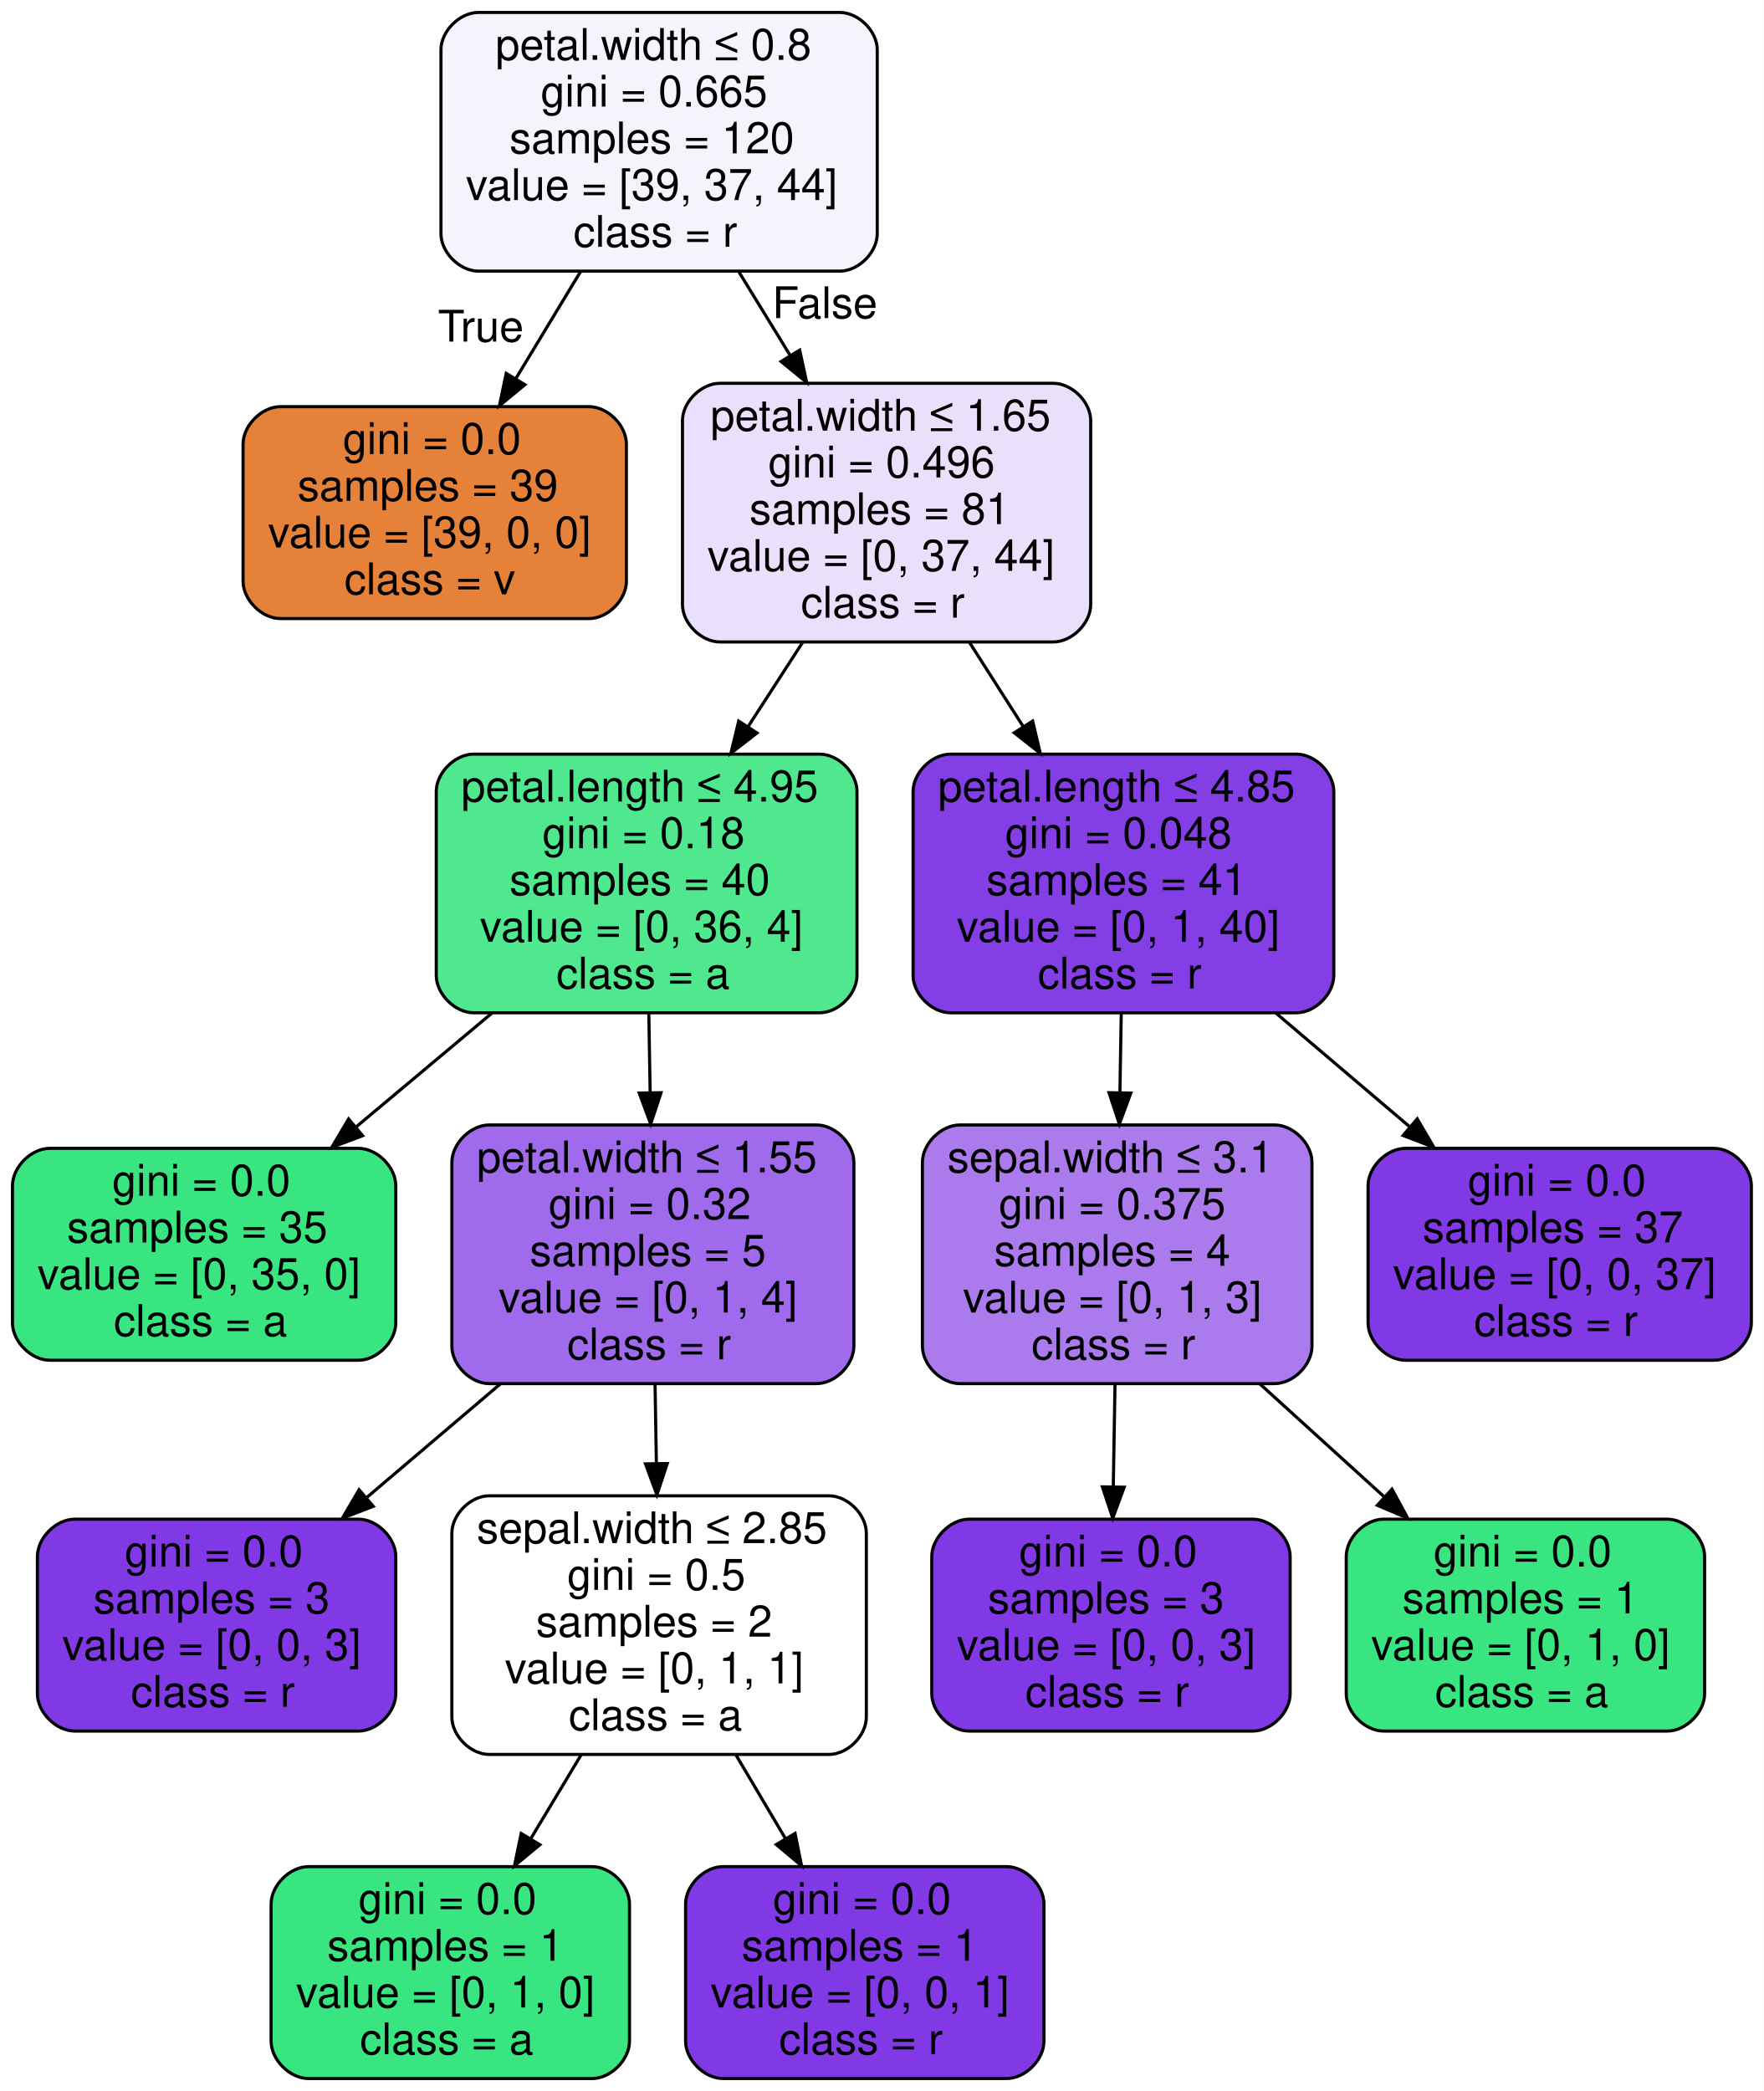
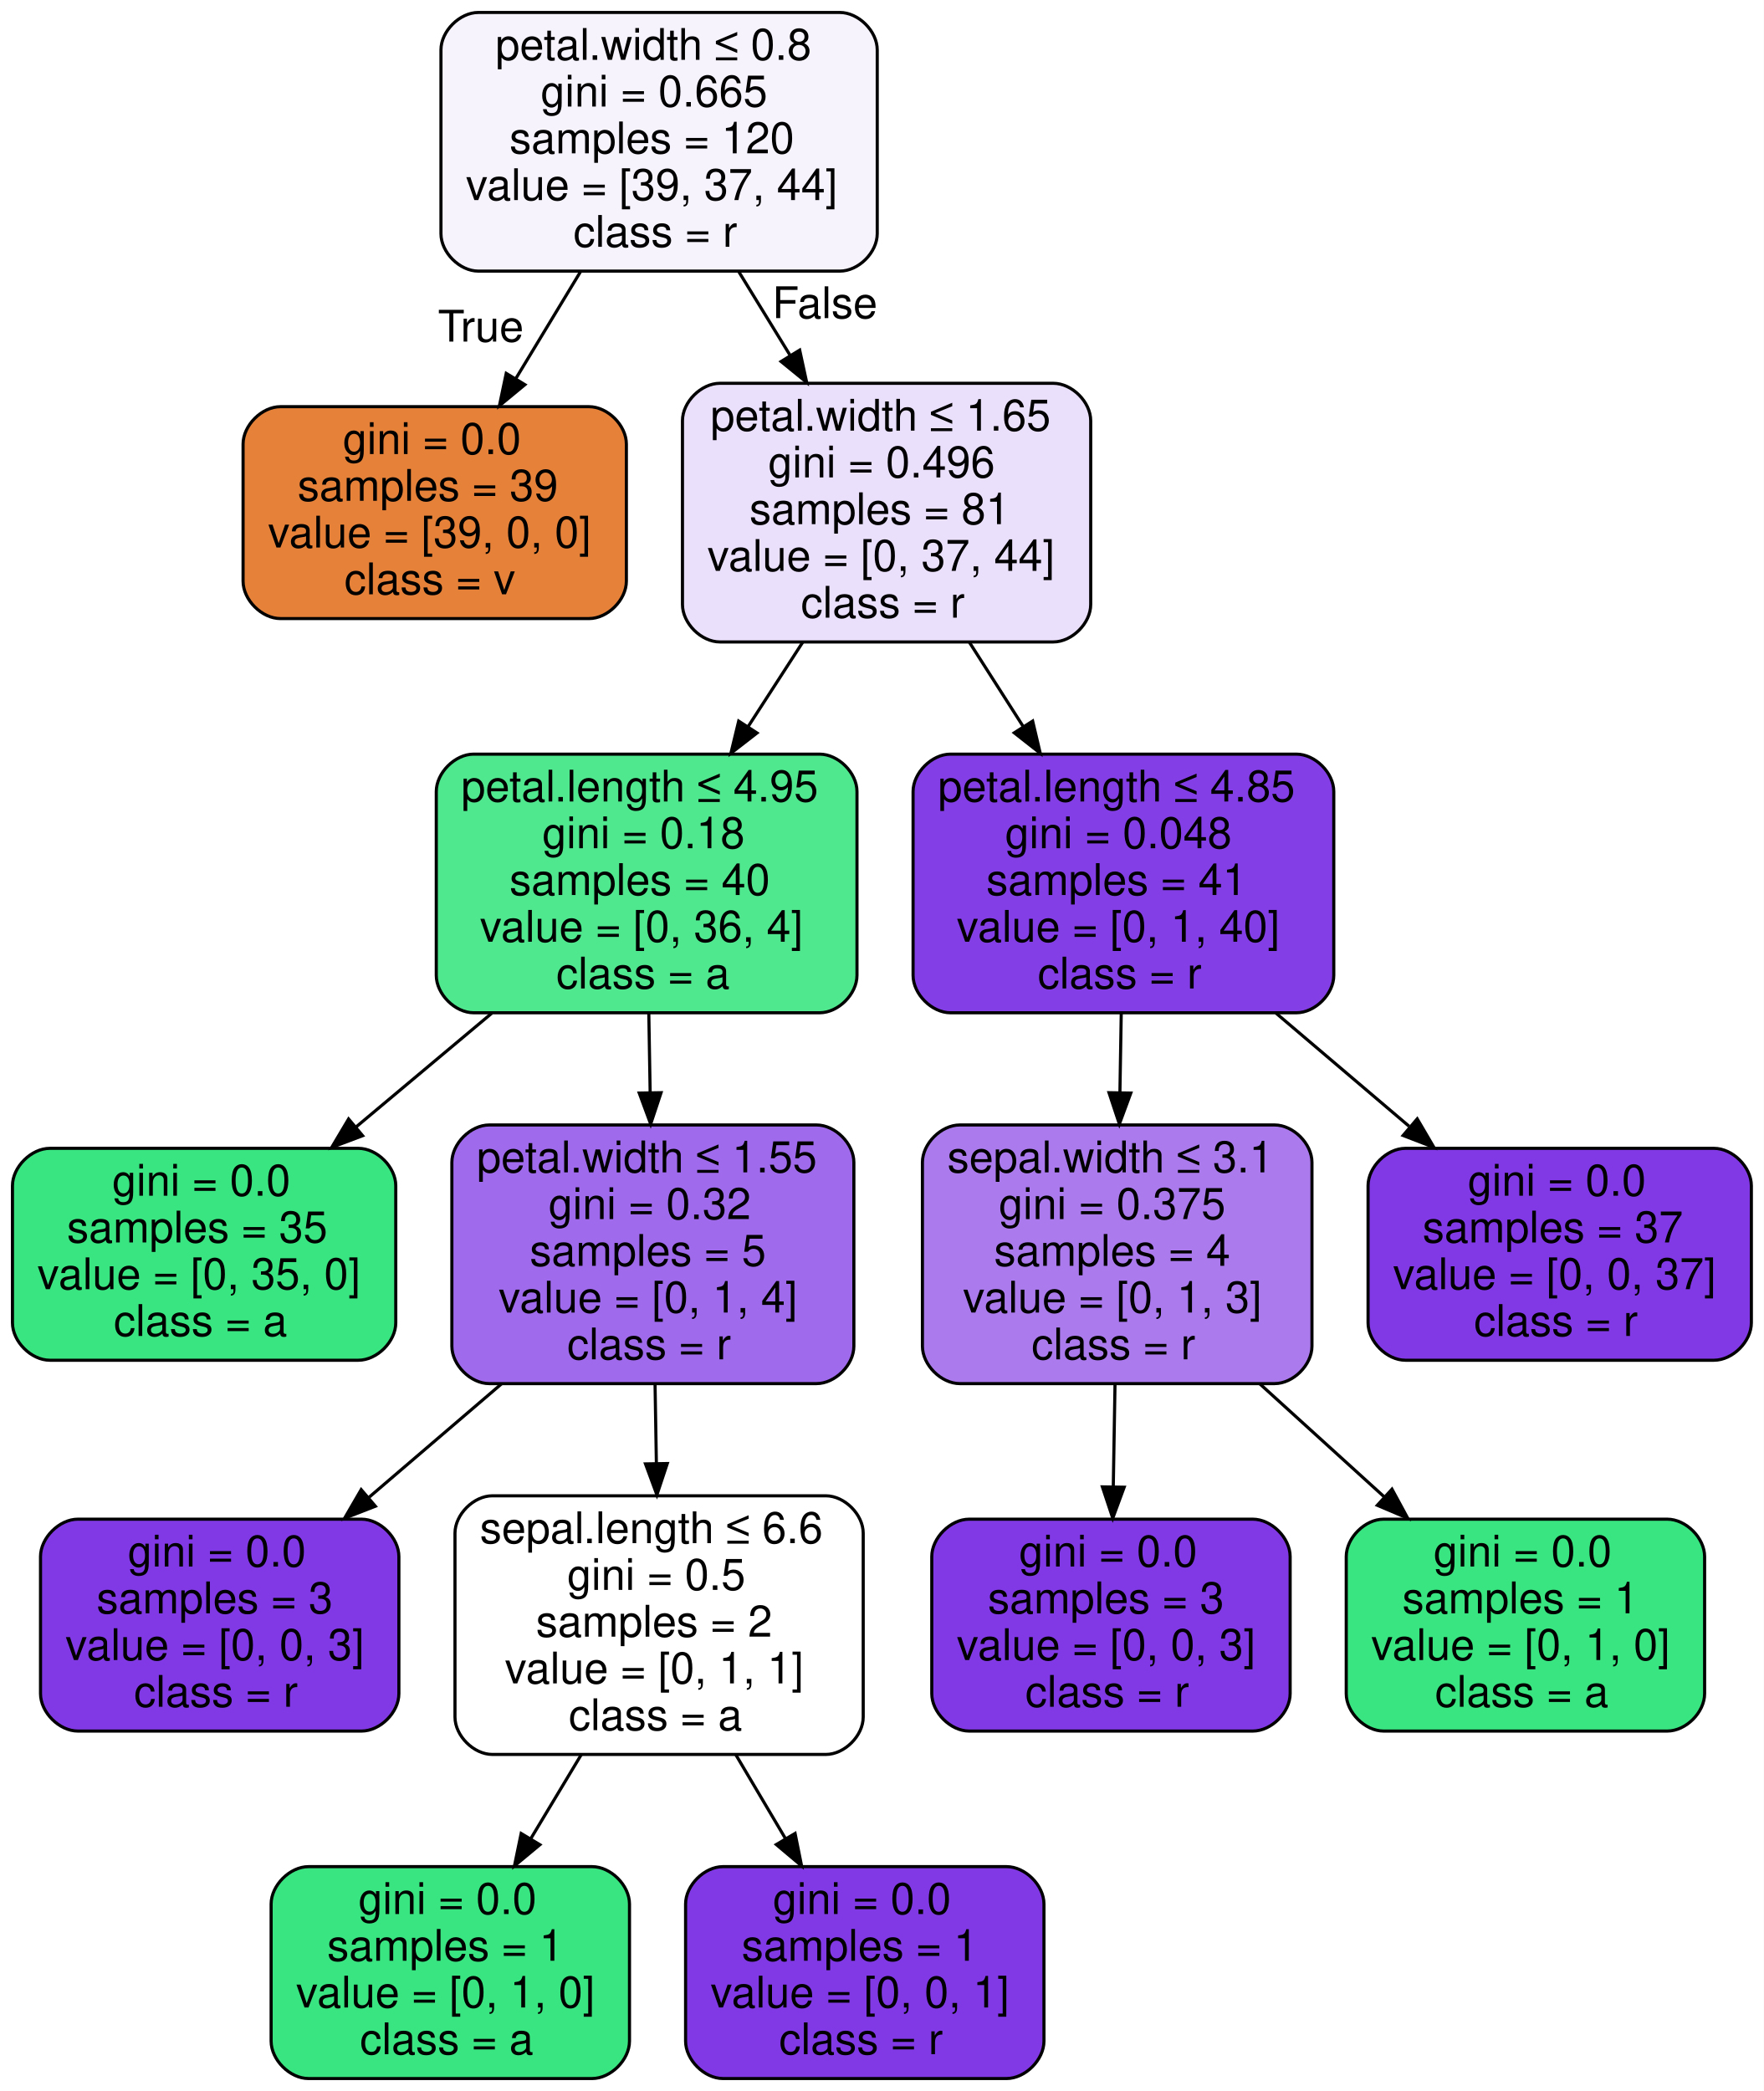
<svg xmlns="http://www.w3.org/2000/svg" width="566pt" height="671pt" viewBox="0.00 0.00 566.00 671.00">
  <g id="graph0" class="graph" transform="scale(1 1) rotate(0) translate(4 667)">
    <polygon fill="#ffffff" stroke="transparent" points="-4,4 -4,-667 562,-667 562,4 -4,4" />
    <g id="node1" class="node">
      <path fill="#f7f3fd" stroke="#000000" d="M265.5,-663C265.5,-663 149.5,-663 149.5,-663 143.5,-663 137.5,-657 137.5,-651 137.5,-651 137.5,-592 137.5,-592 137.5,-586 143.5,-580 149.5,-580 149.5,-580 265.5,-580 265.5,-580 271.5,-580 277.5,-586 277.5,-592 277.5,-592 277.5,-651 277.5,-651 277.5,-657 271.5,-663 265.5,-663" />
      <text text-anchor="start" x="155" y="-647.8" font-family="Helvetica,sans-Serif" font-size="14.00" fill="#000000">petal.width ≤ 0.8</text>
      <text text-anchor="start" x="169.5" y="-632.8" font-family="Helvetica,sans-Serif" font-size="14.00" fill="#000000">gini = 0.665</text>
      <text text-anchor="start" x="159.5" y="-617.8" font-family="Helvetica,sans-Serif" font-size="14.00" fill="#000000">samples = 120</text>
      <text text-anchor="start" x="145.5" y="-602.8" font-family="Helvetica,sans-Serif" font-size="14.00" fill="#000000">value = [39, 37, 44]</text>
      <text text-anchor="start" x="180" y="-587.8" font-family="Helvetica,sans-Serif" font-size="14.00" fill="#000000">class = r</text>
    </g>
    <g id="node2" class="node">
      <path fill="#e58139" stroke="#000000" d="M185,-536.5C185,-536.5 86,-536.5 86,-536.5 80,-536.5 74,-530.5 74,-524.5 74,-524.5 74,-480.5 74,-480.5 74,-474.5 80,-468.5 86,-468.5 86,-468.5 185,-468.5 185,-468.5 191,-468.5 197,-474.5 197,-480.5 197,-480.5 197,-524.5 197,-524.5 197,-530.5 191,-536.5 185,-536.5" />
      <text text-anchor="start" x="106" y="-521.3" font-family="Helvetica,sans-Serif" font-size="14.00" fill="#000000">gini = 0.0</text>
      <text text-anchor="start" x="91.5" y="-506.3" font-family="Helvetica,sans-Serif" font-size="14.00" fill="#000000">samples = 39</text>
      <text text-anchor="start" x="82" y="-491.3" font-family="Helvetica,sans-Serif" font-size="14.00" fill="#000000">value = [39, 0, 0]</text>
      <text text-anchor="start" x="106.5" y="-476.3" font-family="Helvetica,sans-Serif" font-size="14.00" fill="#000000">class = v</text>
    </g>
    <g id="edge1" class="edge">
      <path fill="none" stroke="#000000" d="M182.318,-579.88C175.598,-568.774 168.324,-556.751 161.559,-545.569" />
      <polygon fill="#000000" stroke="#000000" points="164.433,-543.559 156.262,-536.815 158.444,-547.183 164.433,-543.559" />
      <text text-anchor="middle" x="150.288" y="-557.391" font-family="Helvetica,sans-Serif" font-size="14.00" fill="#000000">True</text>
    </g>
    <g id="node3" class="node">
      <path fill="#ebe0fb" stroke="#000000" d="M334,-544C334,-544 227,-544 227,-544 221,-544 215,-538 215,-532 215,-532 215,-473 215,-473 215,-467 221,-461 227,-461 227,-461 334,-461 334,-461 340,-461 346,-467 346,-473 346,-473 346,-532 346,-532 346,-538 340,-544 334,-544" />
      <text text-anchor="start" x="224" y="-528.8" font-family="Helvetica,sans-Serif" font-size="14.00" fill="#000000">petal.width ≤ 1.65</text>
      <text text-anchor="start" x="242.5" y="-513.8" font-family="Helvetica,sans-Serif" font-size="14.00" fill="#000000">gini = 0.496</text>
      <text text-anchor="start" x="236.5" y="-498.8" font-family="Helvetica,sans-Serif" font-size="14.00" fill="#000000">samples = 81</text>
      <text text-anchor="start" x="223" y="-483.8" font-family="Helvetica,sans-Serif" font-size="14.00" fill="#000000">value = [0, 37, 44]</text>
      <text text-anchor="start" x="253" y="-468.8" font-family="Helvetica,sans-Serif" font-size="14.00" fill="#000000">class = r</text>
    </g>
    <g id="edge2" class="edge">
      <path fill="none" stroke="#000000" d="M233.032,-579.88C238.391,-571.143 244.098,-561.84 249.628,-552.825" />
      <polygon fill="#000000" stroke="#000000" points="252.613,-554.652 254.859,-544.298 246.647,-550.992 252.613,-554.652" />
      <text text-anchor="middle" x="260.684" y="-564.91" font-family="Helvetica,sans-Serif" font-size="14.00" fill="#000000">False</text>
    </g>
    <g id="node4" class="node">
      <path fill="#4fe88f" stroke="#000000" d="M259,-425C259,-425 148,-425 148,-425 142,-425 136,-419 136,-413 136,-413 136,-354 136,-354 136,-348 142,-342 148,-342 148,-342 259,-342 259,-342 265,-342 271,-348 271,-354 271,-354 271,-413 271,-413 271,-419 265,-425 259,-425" />
      <text text-anchor="start" x="144" y="-409.8" font-family="Helvetica,sans-Serif" font-size="14.00" fill="#000000">petal.length ≤ 4.95</text>
      <text text-anchor="start" x="170" y="-394.8" font-family="Helvetica,sans-Serif" font-size="14.00" fill="#000000">gini = 0.18</text>
      <text text-anchor="start" x="159.5" y="-379.8" font-family="Helvetica,sans-Serif" font-size="14.00" fill="#000000">samples = 40</text>
      <text text-anchor="start" x="150" y="-364.8" font-family="Helvetica,sans-Serif" font-size="14.00" fill="#000000">value = [0, 36, 4]</text>
      <text text-anchor="start" x="174.5" y="-349.8" font-family="Helvetica,sans-Serif" font-size="14.00" fill="#000000">class = a</text>
    </g>
    <g id="edge3" class="edge">
      <path fill="none" stroke="#000000" d="M253.569,-460.88C247.916,-452.143 241.897,-442.84 236.063,-433.825" />
      <polygon fill="#000000" stroke="#000000" points="238.917,-431.792 230.546,-425.298 233.04,-435.595 238.917,-431.792" />
    </g>
    <g id="node11" class="node">
      <path fill="#843ee6" stroke="#000000" d="M412,-425C412,-425 301,-425 301,-425 295,-425 289,-419 289,-413 289,-413 289,-354 289,-354 289,-348 295,-342 301,-342 301,-342 412,-342 412,-342 418,-342 424,-348 424,-354 424,-354 424,-413 424,-413 424,-419 418,-425 412,-425" />
      <text text-anchor="start" x="297" y="-409.8" font-family="Helvetica,sans-Serif" font-size="14.00" fill="#000000">petal.length ≤ 4.85</text>
      <text text-anchor="start" x="318.5" y="-394.8" font-family="Helvetica,sans-Serif" font-size="14.00" fill="#000000">gini = 0.048</text>
      <text text-anchor="start" x="312.5" y="-379.8" font-family="Helvetica,sans-Serif" font-size="14.00" fill="#000000">samples = 41</text>
      <text text-anchor="start" x="303" y="-364.8" font-family="Helvetica,sans-Serif" font-size="14.00" fill="#000000">value = [0, 1, 40]</text>
      <text text-anchor="start" x="329" y="-349.8" font-family="Helvetica,sans-Serif" font-size="14.00" fill="#000000">class = r</text>
    </g>
    <g id="edge10" class="edge">
      <path fill="none" stroke="#000000" d="M307.081,-460.88C312.661,-452.143 318.602,-442.84 324.36,-433.825" />
      <polygon fill="#000000" stroke="#000000" points="327.373,-435.61 329.805,-425.298 321.473,-431.842 327.373,-435.61" />
    </g>
    <g id="node5" class="node">
      <path fill="#39e581" stroke="#000000" d="M111,-298.5C111,-298.5 12,-298.5 12,-298.5 6,-298.5 0,-292.5 0,-286.5 0,-286.5 0,-242.5 0,-242.5 0,-236.5 6,-230.5 12,-230.5 12,-230.5 111,-230.5 111,-230.5 117,-230.5 123,-236.5 123,-242.5 123,-242.5 123,-286.5 123,-286.5 123,-292.5 117,-298.5 111,-298.5" />
      <text text-anchor="start" x="32" y="-283.3" font-family="Helvetica,sans-Serif" font-size="14.00" fill="#000000">gini = 0.0</text>
      <text text-anchor="start" x="17.5" y="-268.3" font-family="Helvetica,sans-Serif" font-size="14.00" fill="#000000">samples = 35</text>
      <text text-anchor="start" x="8" y="-253.3" font-family="Helvetica,sans-Serif" font-size="14.00" fill="#000000">value = [0, 35, 0]</text>
      <text text-anchor="start" x="32.5" y="-238.3" font-family="Helvetica,sans-Serif" font-size="14.00" fill="#000000">class = a</text>
    </g>
    <g id="edge4" class="edge">
      <path fill="none" stroke="#000000" d="M153.835,-341.88C139.664,-330.004 124.243,-317.08 110.134,-305.257" />
      <polygon fill="#000000" stroke="#000000" points="112.36,-302.555 102.447,-298.815 107.864,-307.921 112.36,-302.555" />
    </g>
    <g id="node6" class="node">
      <path fill="#a06aec" stroke="#000000" d="M258,-306C258,-306 153,-306 153,-306 147,-306 141,-300 141,-294 141,-294 141,-235 141,-235 141,-229 147,-223 153,-223 153,-223 258,-223 258,-223 264,-223 270,-229 270,-235 270,-235 270,-294 270,-294 270,-300 264,-306 258,-306" />
      <text text-anchor="start" x="149" y="-290.8" font-family="Helvetica,sans-Serif" font-size="14.00" fill="#000000">petal.width ≤ 1.55</text>
      <text text-anchor="start" x="172" y="-275.8" font-family="Helvetica,sans-Serif" font-size="14.00" fill="#000000">gini = 0.32</text>
      <text text-anchor="start" x="166" y="-260.8" font-family="Helvetica,sans-Serif" font-size="14.00" fill="#000000">samples = 5</text>
      <text text-anchor="start" x="156" y="-245.8" font-family="Helvetica,sans-Serif" font-size="14.00" fill="#000000">value = [0, 1, 4]</text>
      <text text-anchor="start" x="178" y="-230.8" font-family="Helvetica,sans-Serif" font-size="14.00" fill="#000000">class = r</text>
    </g>
    <g id="edge5" class="edge">
      <path fill="none" stroke="#000000" d="M204.2,-341.88C204.337,-333.684 204.483,-324.989 204.626,-316.501" />
      <polygon fill="#000000" stroke="#000000" points="208.129,-316.356 204.798,-306.298 201.13,-316.238 208.129,-316.356" />
    </g>
    <g id="node7" class="node">
-       <path fill="#8139e5" stroke="#000000" d="M111,-179.5C111,-179.5 20,-179.5 20,-179.5 14,-179.5 8,-173.5 8,-167.5 8,-167.5 8,-123.5 8,-123.5 8,-117.5 14,-111.5 20,-111.5 20,-111.5 111,-111.5 111,-111.5 117,-111.5 123,-117.5 123,-123.5 123,-123.5 123,-167.5 123,-167.5 123,-173.5 117,-179.5 111,-179.5" />
-       <text text-anchor="start" x="36" y="-164.3" font-family="Helvetica,sans-Serif" font-size="14.00" fill="#000000">gini = 0.0</text>
-       <text text-anchor="start" x="26" y="-149.3" font-family="Helvetica,sans-Serif" font-size="14.00" fill="#000000">samples = 3</text>
-       <text text-anchor="start" x="16" y="-134.3" font-family="Helvetica,sans-Serif" font-size="14.00" fill="#000000">value = [0, 0, 3]</text>
-       <text text-anchor="start" x="38" y="-119.3" font-family="Helvetica,sans-Serif" font-size="14.00" fill="#000000">class = r</text>
+       <path fill="#8139e5" stroke="#000000" d="M112,-179.5C112,-179.5 21,-179.5 21,-179.5 15,-179.5 9,-173.5 9,-167.5 9,-167.5 9,-123.5 9,-123.5 9,-117.5 15,-111.5 21,-111.5 21,-111.5 112,-111.5 112,-111.5 118,-111.5 124,-117.5 124,-123.5 124,-123.5 124,-167.5 124,-167.5 124,-173.5 118,-179.5 112,-179.5" />
+       <text text-anchor="start" x="37" y="-164.3" font-family="Helvetica,sans-Serif" font-size="14.00" fill="#000000">gini = 0.0</text>
+       <text text-anchor="start" x="27" y="-149.3" font-family="Helvetica,sans-Serif" font-size="14.00" fill="#000000">samples = 3</text>
+       <text text-anchor="start" x="17" y="-134.3" font-family="Helvetica,sans-Serif" font-size="14.00" fill="#000000">value = [0, 0, 3]</text>
+       <text text-anchor="start" x="39" y="-119.3" font-family="Helvetica,sans-Serif" font-size="14.00" fill="#000000">class = r</text>
    </g>
    <g id="edge6" class="edge">
-       <path fill="none" stroke="#000000" d="M156.535,-222.88C142.693,-211.114 127.641,-198.32 113.836,-186.585" />
-       <polygon fill="#000000" stroke="#000000" points="115.757,-183.625 105.871,-179.815 111.223,-188.958 115.757,-183.625" />
+       <path fill="none" stroke="#000000" d="M156.885,-222.88C143.141,-211.114 128.197,-198.32 114.491,-186.585" />
+       <polygon fill="#000000" stroke="#000000" points="116.455,-183.66 106.582,-179.815 111.902,-188.977 116.455,-183.66" />
    </g>
    <g id="node8" class="node">
-       <path fill="#ffffff" stroke="#000000" d="M262,-187C262,-187 153,-187 153,-187 147,-187 141,-181 141,-175 141,-175 141,-116 141,-116 141,-110 147,-104 153,-104 153,-104 262,-104 262,-104 268,-104 274,-110 274,-116 274,-116 274,-175 274,-175 274,-181 268,-187 262,-187" />
-       <text text-anchor="start" x="149" y="-171.8" font-family="Helvetica,sans-Serif" font-size="14.00" fill="#000000">sepal.width ≤ 2.85</text>
+       <path fill="#ffffff" stroke="#000000" d="M261,-187C261,-187 154,-187 154,-187 148,-187 142,-181 142,-175 142,-175 142,-116 142,-116 142,-110 148,-104 154,-104 154,-104 261,-104 261,-104 267,-104 273,-110 273,-116 273,-116 273,-175 273,-175 273,-181 267,-187 261,-187" />
+       <text text-anchor="start" x="150" y="-171.8" font-family="Helvetica,sans-Serif" font-size="14.00" fill="#000000">sepal.length ≤ 6.6</text>
      <text text-anchor="start" x="178" y="-156.8" font-family="Helvetica,sans-Serif" font-size="14.00" fill="#000000">gini = 0.5</text>
      <text text-anchor="start" x="168" y="-141.8" font-family="Helvetica,sans-Serif" font-size="14.00" fill="#000000">samples = 2</text>
      <text text-anchor="start" x="158" y="-126.8" font-family="Helvetica,sans-Serif" font-size="14.00" fill="#000000">value = [0, 1, 1]</text>
      <text text-anchor="start" x="178.5" y="-111.8" font-family="Helvetica,sans-Serif" font-size="14.00" fill="#000000">class = a</text>
    </g>
    <g id="edge7" class="edge">
      <path fill="none" stroke="#000000" d="M206.2,-222.88C206.337,-214.684 206.483,-205.989 206.626,-197.501" />
      <polygon fill="#000000" stroke="#000000" points="210.129,-197.356 206.798,-187.298 203.13,-197.238 210.129,-197.356" />
    </g>
    <g id="node9" class="node">
      <path fill="#39e581" stroke="#000000" d="M186,-68C186,-68 95,-68 95,-68 89,-68 83,-62 83,-56 83,-56 83,-12 83,-12 83,-6 89,0 95,0 95,0 186,0 186,0 192,0 198,-6 198,-12 198,-12 198,-56 198,-56 198,-62 192,-68 186,-68" />
      <text text-anchor="start" x="111" y="-52.8" font-family="Helvetica,sans-Serif" font-size="14.00" fill="#000000">gini = 0.0</text>
      <text text-anchor="start" x="101" y="-37.8" font-family="Helvetica,sans-Serif" font-size="14.00" fill="#000000">samples = 1</text>
      <text text-anchor="start" x="91" y="-22.8" font-family="Helvetica,sans-Serif" font-size="14.00" fill="#000000">value = [0, 1, 0]</text>
      <text text-anchor="start" x="111.5" y="-7.8" font-family="Helvetica,sans-Serif" font-size="14.00" fill="#000000">class = a</text>
    </g>
    <g id="edge8" class="edge">
      <path fill="none" stroke="#000000" d="M182.552,-103.981C177.25,-95.159 171.642,-85.826 166.309,-76.951" />
      <polygon fill="#000000" stroke="#000000" points="169.24,-75.032 161.089,-68.264 163.239,-78.638 169.24,-75.032" />
    </g>
    <g id="node10" class="node">
      <path fill="#8139e5" stroke="#000000" d="M319,-68C319,-68 228,-68 228,-68 222,-68 216,-62 216,-56 216,-56 216,-12 216,-12 216,-6 222,0 228,0 228,0 319,0 319,0 325,0 331,-6 331,-12 331,-12 331,-56 331,-56 331,-62 325,-68 319,-68" />
      <text text-anchor="start" x="244" y="-52.8" font-family="Helvetica,sans-Serif" font-size="14.00" fill="#000000">gini = 0.0</text>
      <text text-anchor="start" x="234" y="-37.8" font-family="Helvetica,sans-Serif" font-size="14.00" fill="#000000">samples = 1</text>
      <text text-anchor="start" x="224" y="-22.8" font-family="Helvetica,sans-Serif" font-size="14.00" fill="#000000">value = [0, 0, 1]</text>
      <text text-anchor="start" x="246" y="-7.8" font-family="Helvetica,sans-Serif" font-size="14.00" fill="#000000">class = r</text>
    </g>
    <g id="edge9" class="edge">
      <path fill="none" stroke="#000000" d="M232.076,-103.981C237.299,-95.159 242.823,-85.826 248.076,-76.951" />
      <polygon fill="#000000" stroke="#000000" points="251.136,-78.652 253.218,-68.264 245.113,-75.086 251.136,-78.652" />
    </g>
    <g id="node12" class="node">
      <path fill="#ab7bee" stroke="#000000" d="M405,-306C405,-306 304,-306 304,-306 298,-306 292,-300 292,-294 292,-294 292,-235 292,-235 292,-229 298,-223 304,-223 304,-223 405,-223 405,-223 411,-223 417,-229 417,-235 417,-235 417,-294 417,-294 417,-300 411,-306 405,-306" />
      <text text-anchor="start" x="300" y="-290.8" font-family="Helvetica,sans-Serif" font-size="14.00" fill="#000000">sepal.width ≤ 3.1</text>
      <text text-anchor="start" x="316.5" y="-275.8" font-family="Helvetica,sans-Serif" font-size="14.00" fill="#000000">gini = 0.375</text>
      <text text-anchor="start" x="315" y="-260.8" font-family="Helvetica,sans-Serif" font-size="14.00" fill="#000000">samples = 4</text>
      <text text-anchor="start" x="305" y="-245.8" font-family="Helvetica,sans-Serif" font-size="14.00" fill="#000000">value = [0, 1, 3]</text>
      <text text-anchor="start" x="327" y="-230.8" font-family="Helvetica,sans-Serif" font-size="14.00" fill="#000000">class = r</text>
    </g>
    <g id="edge11" class="edge">
      <path fill="none" stroke="#000000" d="M355.8,-341.88C355.663,-333.684 355.517,-324.989 355.374,-316.501" />
      <polygon fill="#000000" stroke="#000000" points="358.87,-316.238 355.202,-306.298 351.871,-316.356 358.87,-316.238" />
    </g>
    <g id="node15" class="node">
      <path fill="#8139e5" stroke="#000000" d="M546,-298.5C546,-298.5 447,-298.5 447,-298.5 441,-298.5 435,-292.5 435,-286.5 435,-286.5 435,-242.5 435,-242.5 435,-236.5 441,-230.5 447,-230.5 447,-230.5 546,-230.5 546,-230.5 552,-230.5 558,-236.5 558,-242.5 558,-242.5 558,-286.5 558,-286.5 558,-292.5 552,-298.5 546,-298.5" />
      <text text-anchor="start" x="467" y="-283.3" font-family="Helvetica,sans-Serif" font-size="14.00" fill="#000000">gini = 0.0</text>
      <text text-anchor="start" x="452.5" y="-268.3" font-family="Helvetica,sans-Serif" font-size="14.00" fill="#000000">samples = 37</text>
      <text text-anchor="start" x="443" y="-253.3" font-family="Helvetica,sans-Serif" font-size="14.00" fill="#000000">value = [0, 0, 37]</text>
      <text text-anchor="start" x="469" y="-238.3" font-family="Helvetica,sans-Serif" font-size="14.00" fill="#000000">class = r</text>
    </g>
    <g id="edge14" class="edge">
      <path fill="none" stroke="#000000" d="M405.465,-341.88C419.307,-330.114 434.359,-317.32 448.164,-305.586" />
      <polygon fill="#000000" stroke="#000000" points="450.777,-307.958 456.13,-298.815 446.243,-302.625 450.777,-307.958" />
    </g>
    <g id="node13" class="node">
      <path fill="#8139e5" stroke="#000000" d="M398,-179.5C398,-179.5 307,-179.5 307,-179.5 301,-179.5 295,-173.5 295,-167.5 295,-167.5 295,-123.5 295,-123.5 295,-117.5 301,-111.5 307,-111.5 307,-111.5 398,-111.5 398,-111.5 404,-111.5 410,-117.5 410,-123.5 410,-123.5 410,-167.5 410,-167.5 410,-173.5 404,-179.5 398,-179.5" />
      <text text-anchor="start" x="323" y="-164.3" font-family="Helvetica,sans-Serif" font-size="14.00" fill="#000000">gini = 0.0</text>
      <text text-anchor="start" x="313" y="-149.3" font-family="Helvetica,sans-Serif" font-size="14.00" fill="#000000">samples = 3</text>
      <text text-anchor="start" x="303" y="-134.3" font-family="Helvetica,sans-Serif" font-size="14.00" fill="#000000">value = [0, 0, 3]</text>
      <text text-anchor="start" x="325" y="-119.3" font-family="Helvetica,sans-Serif" font-size="14.00" fill="#000000">class = r</text>
    </g>
    <g id="edge12" class="edge">
      <path fill="none" stroke="#000000" d="M353.8,-222.88C353.621,-212.213 353.428,-200.702 353.246,-189.901" />
      <polygon fill="#000000" stroke="#000000" points="356.744,-189.755 353.077,-179.815 349.745,-189.872 356.744,-189.755" />
    </g>
    <g id="node14" class="node">
      <path fill="#39e581" stroke="#000000" d="M531,-179.5C531,-179.5 440,-179.5 440,-179.5 434,-179.5 428,-173.5 428,-167.5 428,-167.5 428,-123.5 428,-123.5 428,-117.5 434,-111.5 440,-111.5 440,-111.5 531,-111.5 531,-111.5 537,-111.5 543,-117.5 543,-123.5 543,-123.5 543,-167.5 543,-167.5 543,-173.5 537,-179.5 531,-179.5" />
      <text text-anchor="start" x="456" y="-164.3" font-family="Helvetica,sans-Serif" font-size="14.00" fill="#000000">gini = 0.0</text>
      <text text-anchor="start" x="446" y="-149.3" font-family="Helvetica,sans-Serif" font-size="14.00" fill="#000000">samples = 1</text>
      <text text-anchor="start" x="436" y="-134.3" font-family="Helvetica,sans-Serif" font-size="14.00" fill="#000000">value = [0, 1, 0]</text>
      <text text-anchor="start" x="456.5" y="-119.3" font-family="Helvetica,sans-Serif" font-size="14.00" fill="#000000">class = a</text>
    </g>
    <g id="edge13" class="edge">
      <path fill="none" stroke="#000000" d="M400.317,-222.88C413.27,-211.114 427.354,-198.32 440.271,-186.585" />
      <polygon fill="#000000" stroke="#000000" points="442.676,-189.13 447.725,-179.815 437.969,-183.948 442.676,-189.13" />
    </g>
  </g>
</svg>
